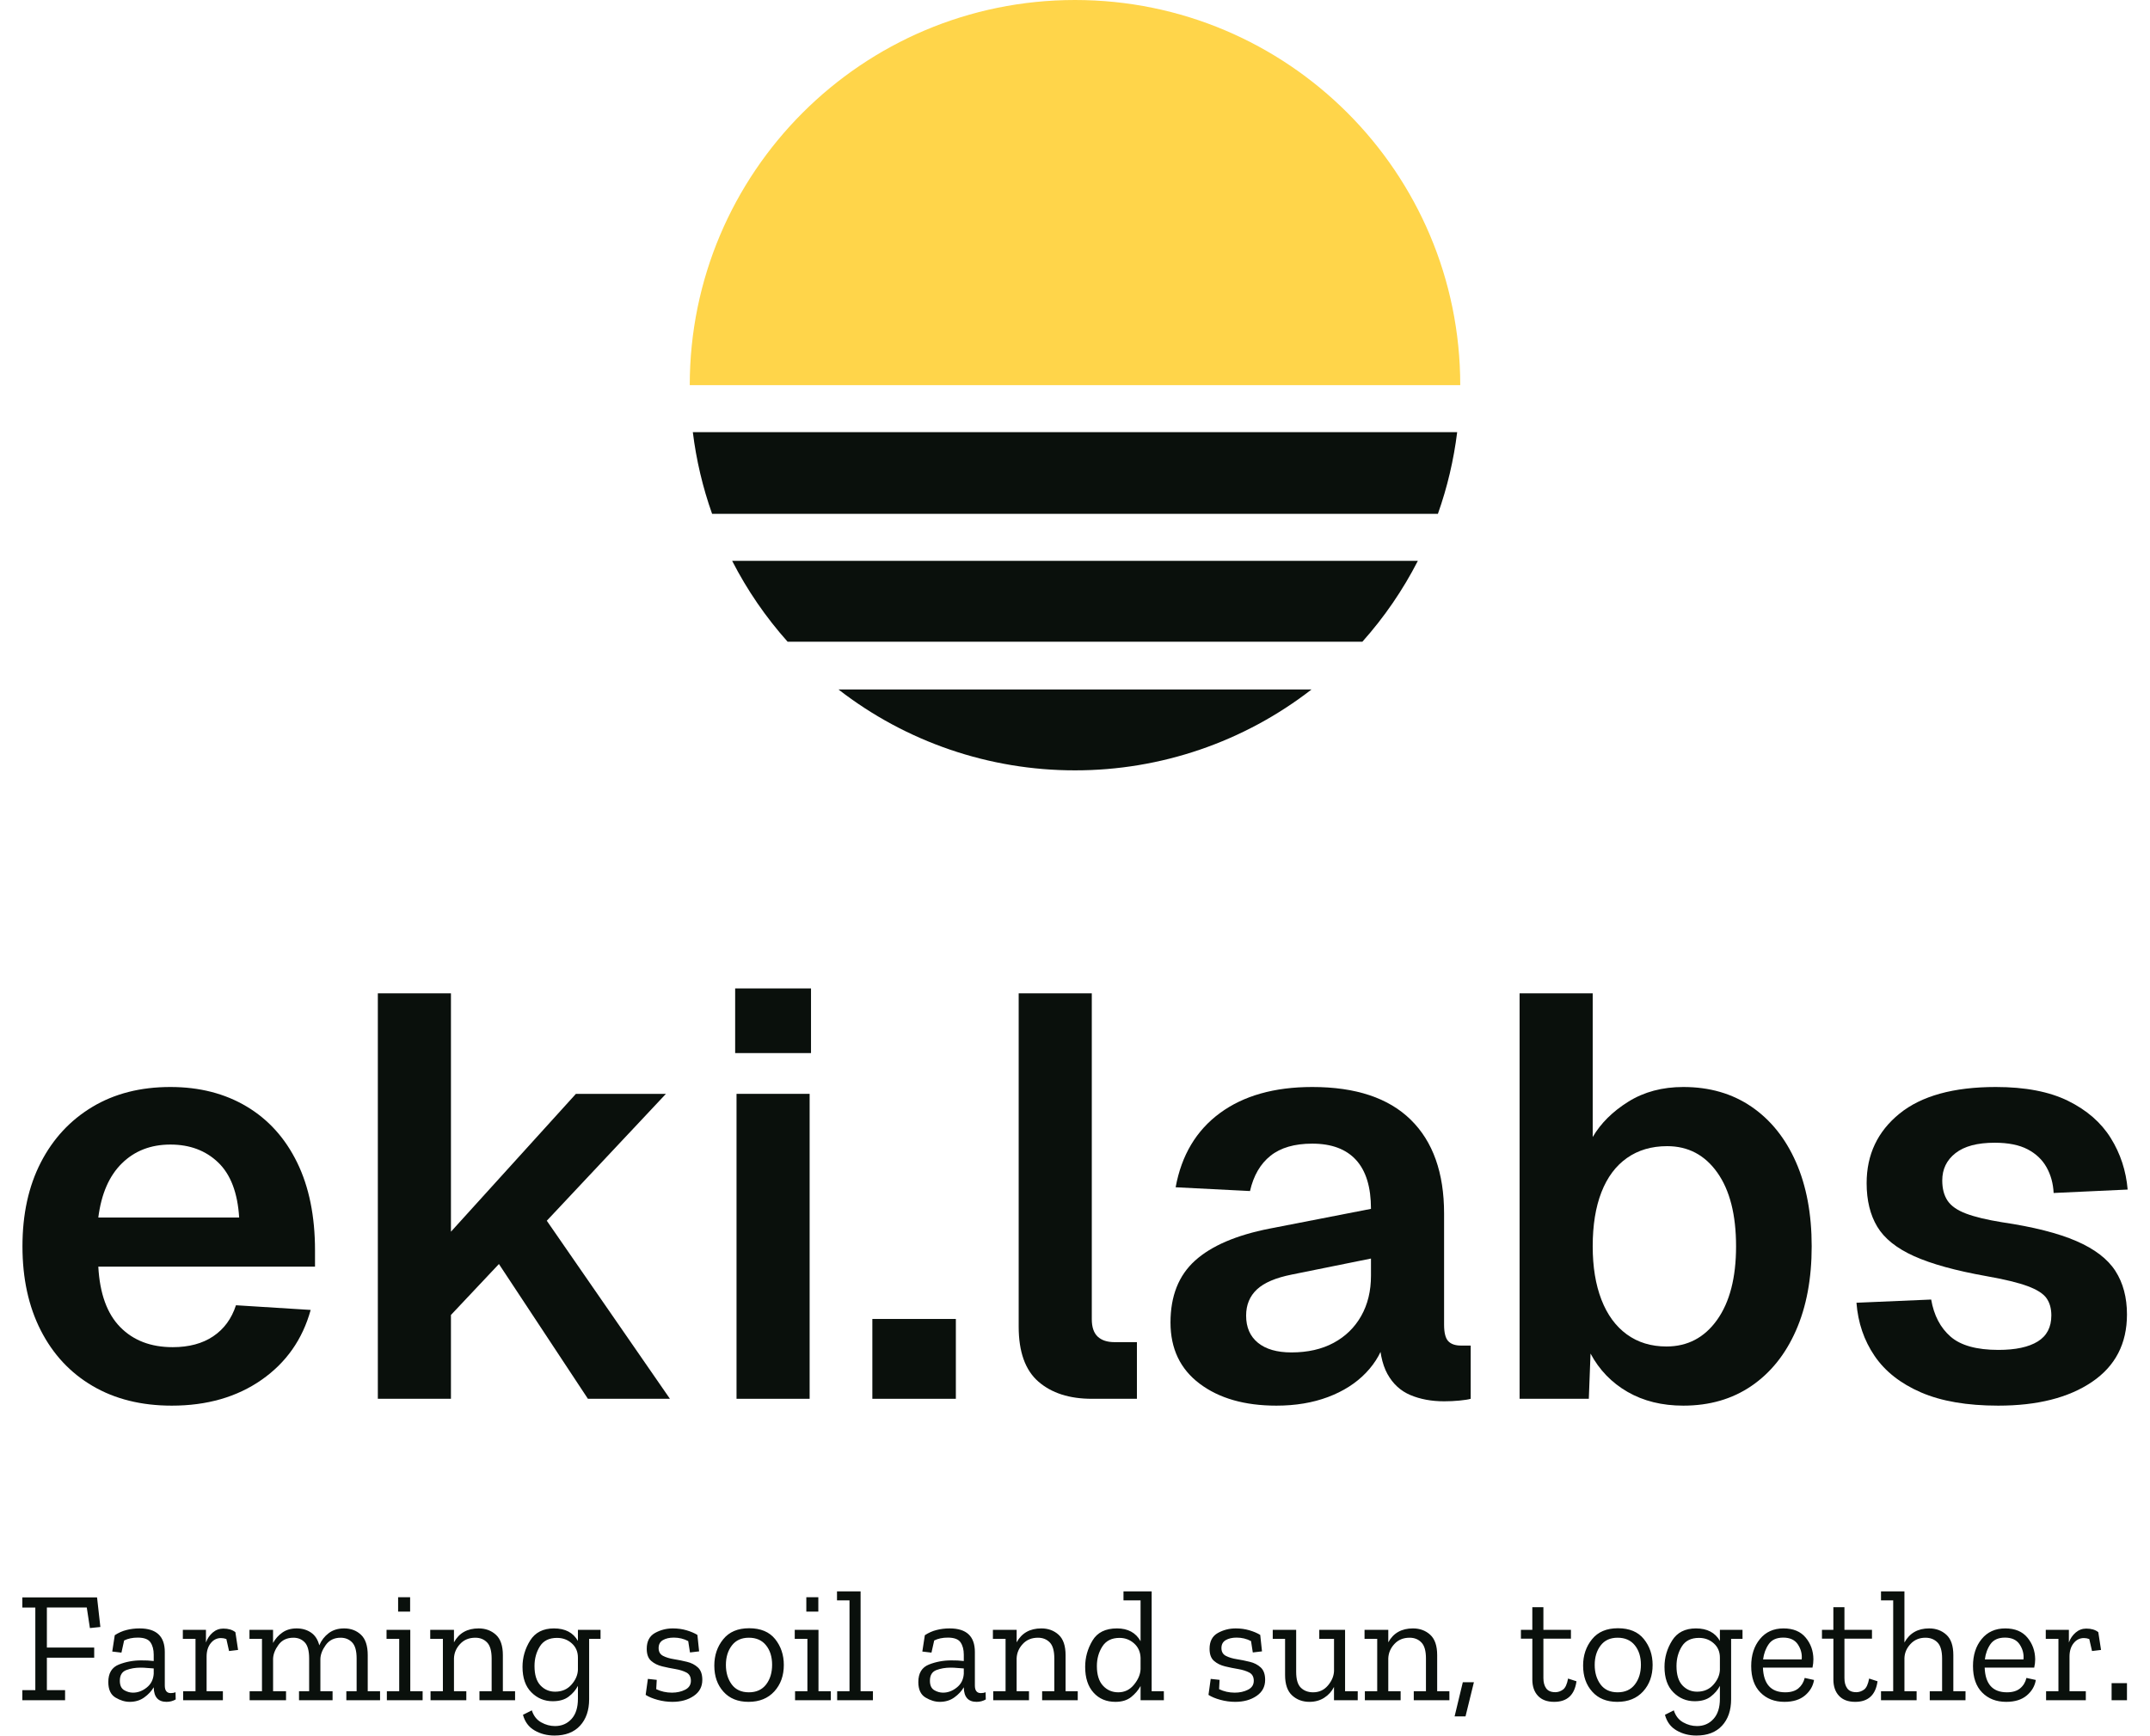
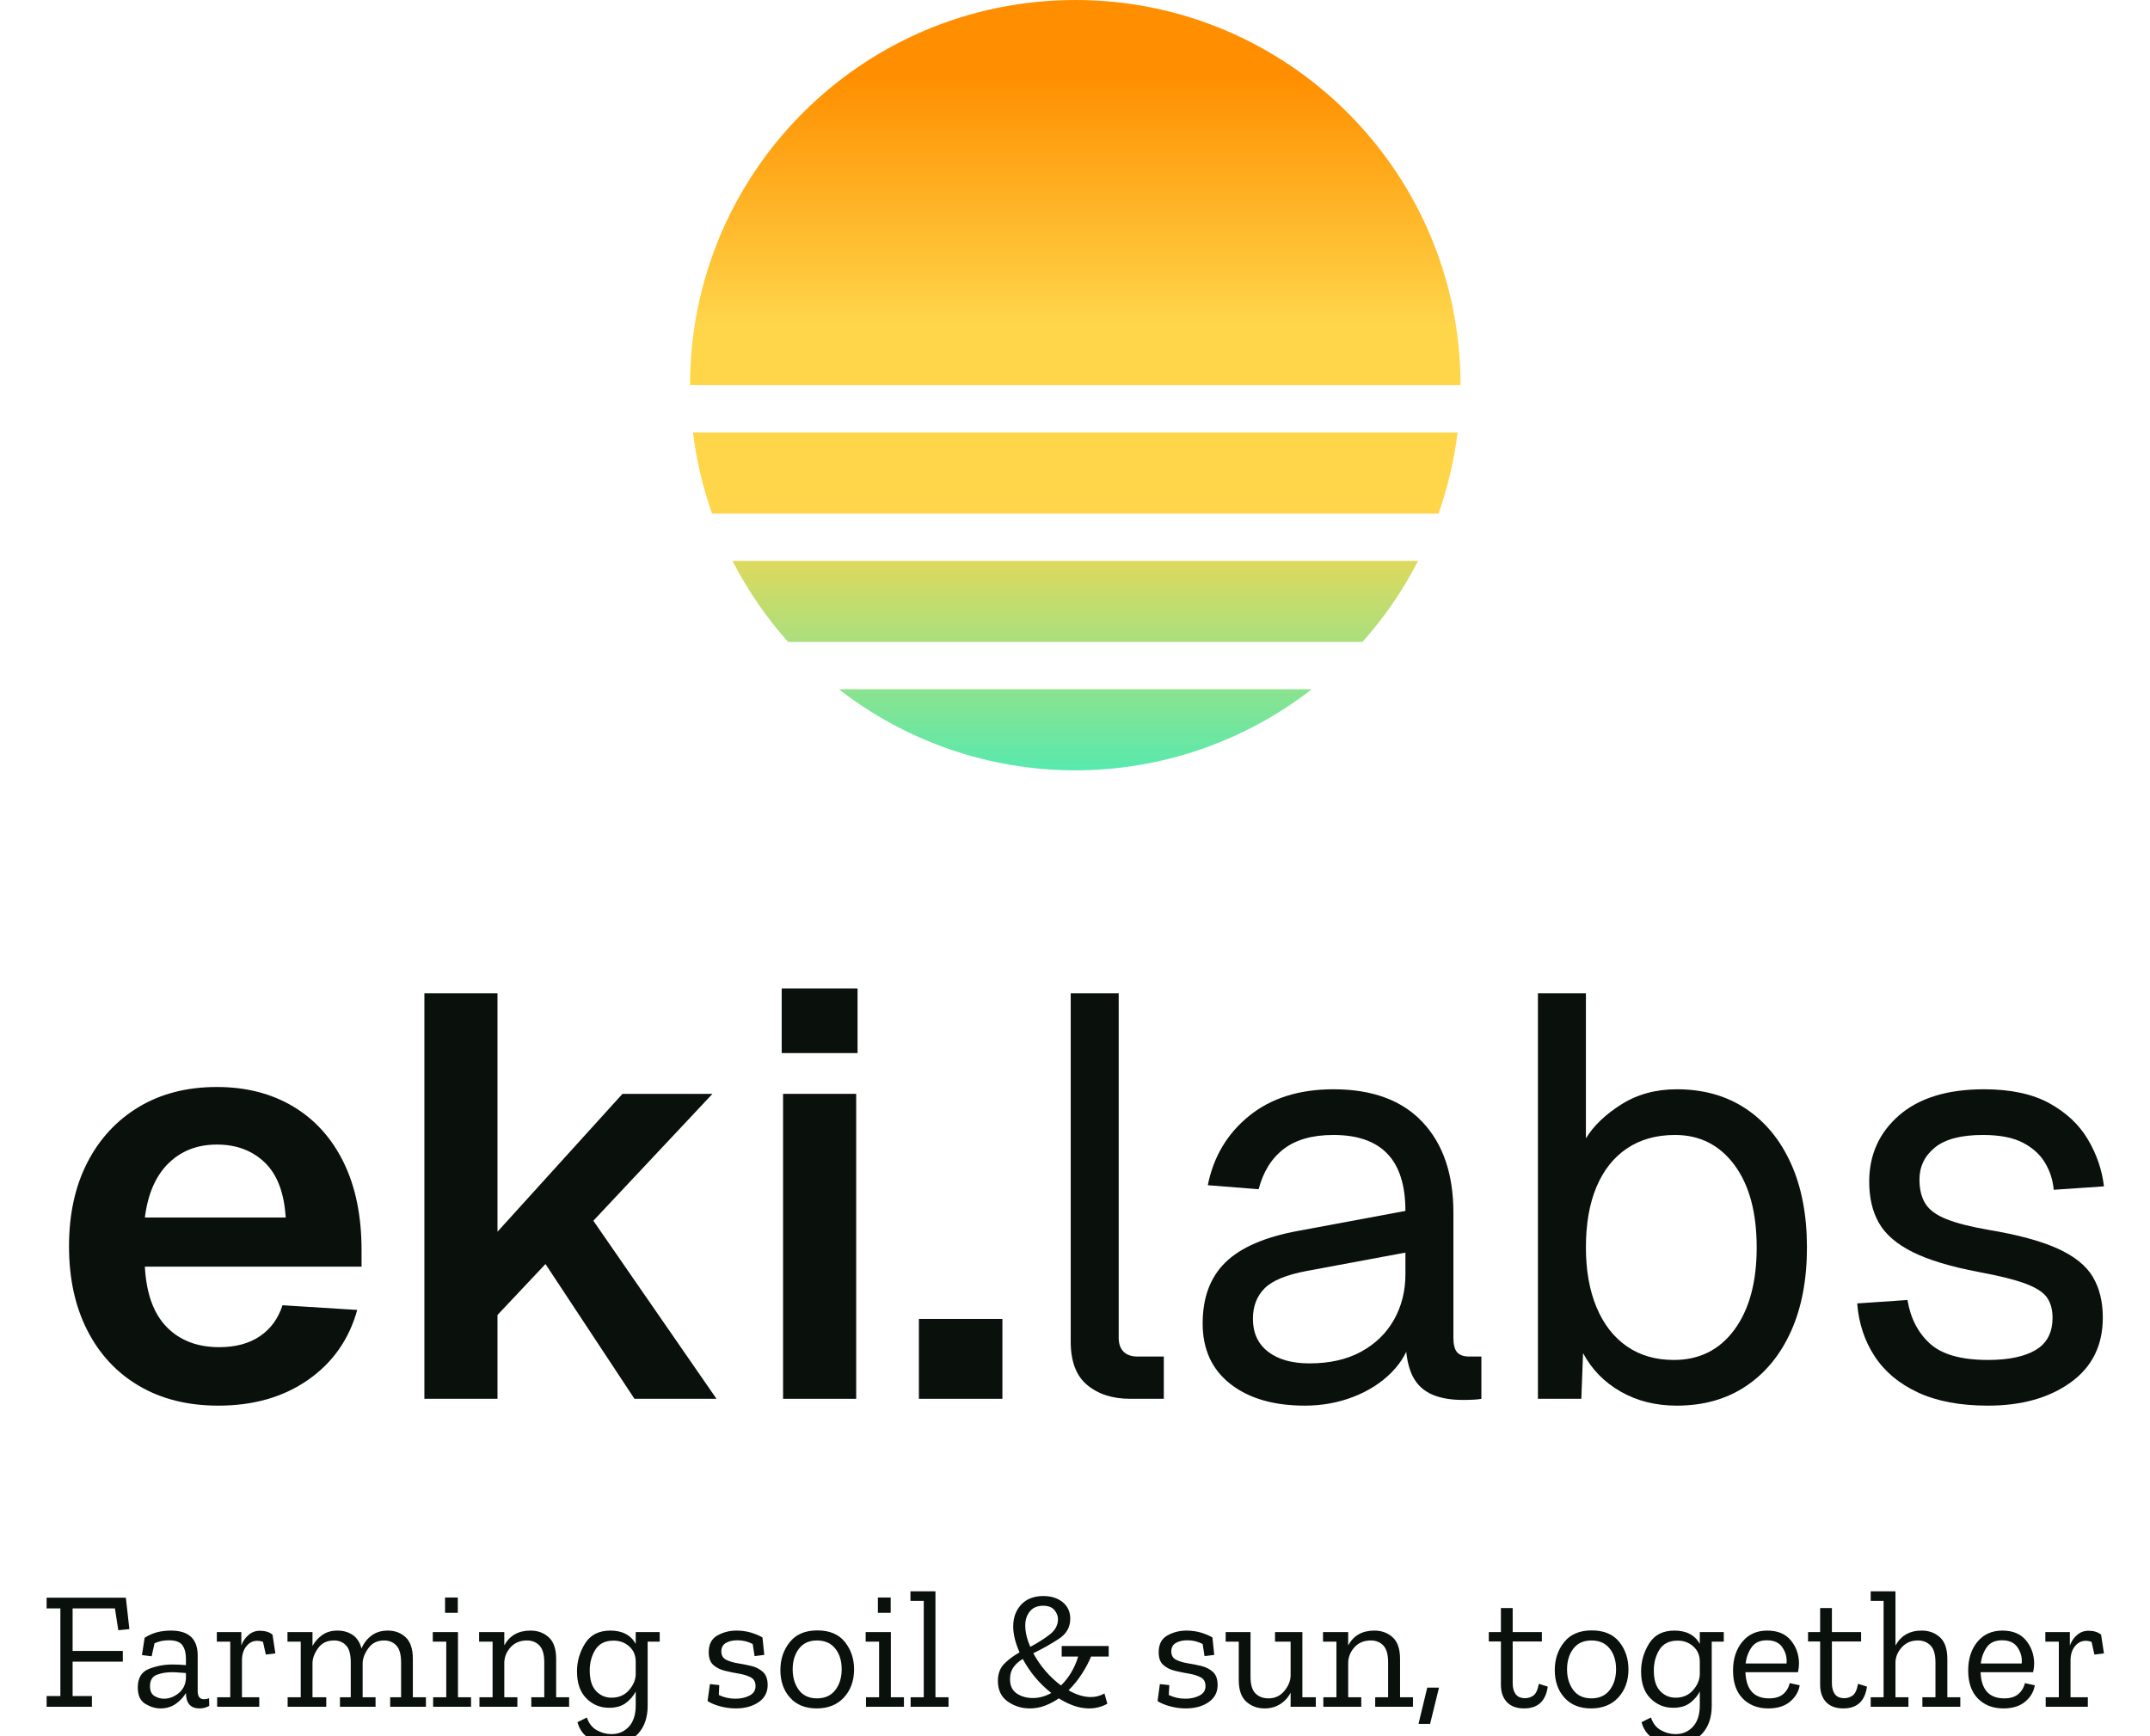
- <svg xmlns="http://www.w3.org/2000/svg" viewBox="0.0 0.0 3764.0 3039.2" width="376.4" height="303.9">
-   <g transform="translate(1207.50 0) scale(13.49)">
-     <path d="M0 50A50 50 0 0 1 100 50Z" fill="#ffd54a" />
-     <path d="M0.4 56.1L99.6 56.1A50 50 0 0 1 97.1 66.7L2.9 66.7A50 50 0 0 1 0.4 56.1Z" fill="#0a100c" />
-     <path d="M5.5 72.8L94.5 72.8A50 50 0 0 1 87.3 83.3L12.7 83.3A50 50 0 0 1 5.5 72.8Z" fill="#0a100c" />
-     <path d="M19.3 89.5L80.7 89.5A50 50 0 0 1 50 100L50 100A50 50 0 0 1 19.3 89.5Z" fill="#0a100c" />
+ <svg xmlns="http://www.w3.org/2000/svg" viewBox="0 0 3764 3039.2" width="376.4" height="303.9">
+   <g transform="translate(81.50 0)">
+     <defs>
+       <linearGradient id="eki-sun" gradientUnits="userSpaceOnUse" x1="0" y1="0" x2="0" y2="100">
+         <stop offset="0" stop-color="#FF8F00" />
+         <stop offset="0.1" stop-color="#FF8F00" />
+         <stop offset="0.42" stop-color="#FFD54A" />
+         <stop offset="0.66" stop-color="#FFD54A" />
+         <stop offset="1" stop-color="#58E9AE" />
+       </linearGradient>
+     </defs>
+     <g transform="translate(1126.50 0) scale(13.49)">
+       <path d="M0 50A50 50 0 0 1 100 50Z" fill="url(#eki-sun)" />
+       <path d="M0.38 56.14L99.62 56.14A50 50 0 0 1 97.14 66.67L2.86 66.67A50 50 0 0 1 0.38 56.14Z" fill="url(#eki-sun)" />
+       <path d="M5.51 72.81L94.49 72.81A50 50 0 0 1 87.27 83.33L12.73 83.33A50 50 0 0 1 5.51 72.81Z" fill="url(#eki-sun)" />
+       <path d="M19.31 89.47L80.69 89.47A50 50 0 0 1 50.00 100.00L50.00 100.00A50 50 0 0 1 19.31 89.47Z" fill="url(#eki-sun)" />
+     </g>
+     <g transform="translate(0.00 2449.5)">
+       <path d="M300.6 12Q220.8 12 162.1 -22.4Q103.4 -56.8 71.3 -119.7Q39.2 -182.6 39.2 -267Q39.2 -351.4 71.3 -413.8Q103.4 -476.2 161.5 -511.1Q219.6 -546 298.2 -546Q374.4 -546 431.6 -511.9Q488.8 -477.8 520.1 -413.8Q551.4 -349.8 551.4 -260V-231.4H172Q175.8 -160.8 210.3 -125.6Q244.8 -90.4 302.2 -90.4Q345 -90.4 373.3 -109.5Q401.6 -128.6 413 -163.8L543.8 -155.6Q522.4 -78.2 457.7 -33.1Q393 12 300.6 12ZM172 -317.4H418.6Q414.6 -382.4 381.9 -413.8Q349.2 -445.2 298.2 -445.2Q246.8 -445.2 213.3 -412.3Q179.8 -379.4 172 -317.4Z" fill="#0A100C" />
+       <path d="M661.4 0V-710H789.4V-292.6L1008.2 -534H1165.8L957.2 -311.8L1172.8 0H1029.2L873.4 -236L789.4 -146.8V0Z" fill="#0A100C" />
+       <path d="M1289.4 0V-534H1417.4V0ZM1287 -605.4V-718.6H1419.8V-605.4Z" fill="#0A100C" />
+       <path d="M1527.2 0V-139.8H1673.4V0Z" fill="#0A100C" />
+       <path d="M1897 0Q1851 0 1822 -24Q1793 -48 1793 -100V-710H1877V-107Q1877 -91 1885.5 -82.5Q1894 -74 1910 -74H1956V0Z" fill="#0A100C" />
+       <path d="M2203 12Q2121 12 2072.5 -26Q2024 -64 2024 -132Q2024 -200 2064 -239Q2104 -278 2191 -294L2379 -329Q2379 -396 2347.5 -429Q2316 -462 2253 -462Q2198 -462 2166 -437.5Q2134 -413 2122 -367L2033 -374Q2048 -449 2105.5 -495.5Q2163 -542 2253 -542Q2355 -542 2409 -484.5Q2463 -427 2463 -326V-107Q2463 -89 2469.5 -81.5Q2476 -74 2491 -74H2512V0Q2508 1 2499 1.5Q2490 2 2480 2Q2444 2 2421.5 -9.5Q2399 -21 2389 -45.5Q2379 -70 2379 -110L2389 -108Q2382 -74 2355 -46.5Q2328 -19 2288 -3.5Q2248 12 2203 12ZM2211 -62Q2264 -62 2301.5 -82.5Q2339 -103 2359 -138.5Q2379 -174 2379 -218V-256L2207 -224Q2153 -214 2132.5 -193.5Q2112 -173 2112 -140Q2112 -103 2138.5 -82.5Q2165 -62 2211 -62Z" fill="#0A100C" />
+       <path d="M2854 12Q2799 12 2756 -12.5Q2713 -37 2690 -80L2687 0H2611V-710H2695V-456Q2715 -489 2757 -515.5Q2799 -542 2854 -542Q2924 -542 2975 -508Q3026 -474 3054 -412Q3082 -350 3082 -265Q3082 -180 3054 -118Q3026 -56 2975 -22Q2924 12 2854 12ZM2849 -68Q2916 -68 2955 -121Q2994 -174 2994 -265Q2994 -357 2955 -409.5Q2916 -462 2851 -462Q2802 -462 2767 -438.5Q2732 -415 2713.5 -371Q2695 -327 2695 -265Q2695 -205 2713.5 -160.5Q2732 -116 2766.5 -92Q2801 -68 2849 -68Z" fill="#0A100C" />
+       <path d="M3399 12Q3326 12 3276.5 -11Q3227 -34 3200.5 -74.5Q3174 -115 3170 -167L3258 -173Q3266 -125 3297.5 -96.5Q3329 -68 3399 -68Q3453 -68 3482.5 -85.5Q3512 -103 3512 -142Q3512 -163 3502.5 -177Q3493 -191 3465 -201.5Q3437 -212 3383 -222Q3309 -236 3267 -257Q3225 -278 3208 -308Q3191 -338 3191 -380Q3191 -451 3243.5 -496.5Q3296 -542 3392 -542Q3462 -542 3506.5 -517.5Q3551 -493 3574 -454Q3597 -415 3602 -372L3514 -366Q3512 -391 3499 -413Q3486 -435 3460 -448.5Q3434 -462 3390 -462Q3333 -462 3306 -440Q3279 -418 3279 -384Q3279 -358 3289.5 -341.5Q3300 -325 3326.5 -314.5Q3353 -304 3399 -296Q3477 -283 3521 -263Q3565 -243 3582.5 -213.5Q3600 -184 3600 -142Q3600 -69 3543.5 -28.5Q3487 12 3399 12Z" fill="#0A100C" />
+     </g>
+     <g transform="translate(0.00 2786.64) scale(1) translate(-0.00 -2786.64)">
+       <path d="M144.9 2852.8 125.5 2854.8 119.6 2816.6H45.5V2891H133.4V2909.8H45.5V2970H79.3V2988.8H0V2970H24.1V2816.6H0V2797.8H138.7ZM171.6 2868Q181.9 2861.3 193.4 2858.3Q204.8 2855.4 217.7 2855.4Q264.5 2855.4 264.5 2899.2V2961.5Q264.5 2975.6 275.6 2975.6Q280.6 2975.6 284.4 2973.8L284.7 2987.3Q276.8 2991.7 267.7 2991.7Q244.5 2991.7 243.9 2965.3V2964.7Q237.7 2975.3 226.4 2983.5Q215.1 2991.7 199.2 2991.7Q186.3 2991.7 172.9 2983.8Q159.6 2975.9 159.6 2955Q159.6 2930.3 179.1 2922.5Q198.6 2914.8 220.7 2914.8Q226.6 2914.8 232.6 2915.1Q238.6 2915.3 243.9 2915.9V2904.2Q243.9 2890.1 237.9 2881.3Q231.8 2872.4 214.2 2872.4Q199.8 2872.4 188.9 2877.7L183.9 2900.4L166.9 2898.3ZM243.9 2939.7V2929.7Q238.3 2929.5 232.1 2928.9Q226 2928.3 219.5 2928.3Q204.8 2928.3 192.9 2932.8Q181 2937.4 181 2952.7Q181 2965.3 188.9 2970Q196.9 2974.7 205.4 2974.7Q218.9 2974.7 230.8 2965.3Q242.7 2955.9 243.9 2939.7ZM373.2 2855.7Q387.3 2855.7 395.5 2862.5L400.5 2895.4L383.8 2897.4L378.8 2875.1Q373.8 2873.3 368.8 2873.3Q357.3 2873.3 349.7 2882.9Q342 2892.4 342 2907.7V2972.1H372.3V2988.8H298.6V2972.1H321.5V2874.8H298V2858H340.9V2881.6Q344.7 2870.7 353.4 2863.2Q362 2855.7 373.2 2855.7ZM664.1 2988.8H601.5V2972.1H620.6V2911.2Q620.6 2890.1 612.2 2881.4Q603.9 2872.7 590.9 2872.7Q573 2872.7 563.3 2886.3Q553.6 2899.8 553.3 2912.1V2972.1H575.9V2988.8H513.6V2972.1H532.5V2911.2Q532.5 2889.8 524.2 2881.3Q516 2872.7 503.4 2872.7Q485.1 2872.7 475.6 2885.8Q466 2898.9 465.5 2911.5V2972.1H489.6V2988.8H422V2972.1H444.9V2874.8H421.7V2858H465.5V2882.4Q471.9 2870.7 482.8 2863Q493.7 2855.4 509.2 2855.4Q524.5 2855.4 535.8 2863Q547.1 2870.7 551.3 2886.8Q557.1 2873 568.7 2864.2Q580.4 2855.4 597.4 2855.4Q616.2 2855.4 628.7 2867.2Q641.2 2878.9 641.2 2905.1V2972.1H664.1ZM697.6 2824.3V2797.5H719.9V2824.3ZM743.1 2988.8H676.7V2972.1H699.7V2874.8H676.1V2858H720.2V2972.1H743.1ZM914.8 2988.8H848.6V2972.1H871.3V2911.2Q871.3 2890.1 862.7 2881.4Q854.2 2872.7 841 2872.7Q823.4 2872.7 812.6 2884.3Q801.9 2896 801.3 2910.9V2972.1H824.2V2988.8H757.8V2972.1H780.8V2874.8H757.2V2858H801.3V2881.3Q815.4 2855.4 847.2 2855.4Q866.3 2855.4 879.2 2867.2Q892.1 2878.9 892.1 2905.1V2972.1H914.8ZM1073.4 2874.8H1052.3V2987Q1052.3 3017.9 1035.4 3036.1Q1018.5 3054.3 987.9 3054.3Q967.4 3054.3 951 3044.9Q934.7 3035.5 929.4 3015.8L945.9 3007.6Q950.9 3022.9 963.2 3029.8Q975.6 3036.7 988.8 3036.7Q1007.6 3036.7 1019.5 3023.6Q1031.4 3010.6 1031.4 2986.2V2962.1Q1025.5 2973.5 1014.4 2982Q1003.2 2990.6 984.7 2990.6Q961.5 2990.6 945 2974.1Q928.6 2957.7 928.6 2926.8Q928.6 2900.7 942.7 2878Q956.8 2855.4 987 2855.4Q1018.2 2855.4 1031.4 2878.6V2858H1073.4ZM1031.4 2932.4V2909.8Q1031.4 2893.3 1020.1 2883.2Q1008.8 2873 992.6 2873Q970.6 2873 960.7 2888.9Q950.9 2904.8 950.9 2925.3Q950.9 2949.4 961.9 2961.2Q972.9 2972.9 989.1 2972.9Q1007.9 2972.9 1019.4 2960Q1030.8 2947.1 1031.4 2932.4ZM1262.4 2950.9Q1262.4 2970 1246.4 2980.9Q1230.3 2991.7 1206.8 2991.7Q1193 2991.7 1179.4 2988.1Q1165.7 2984.4 1157.2 2978.8L1161.3 2949.1L1177.7 2950.9L1176.9 2968.2Q1190.4 2974.7 1206 2974.7Q1219.8 2974.7 1230.5 2969.3Q1241.2 2963.8 1241.2 2952.7Q1241.2 2941.8 1233 2937.4Q1224.8 2933 1212.6 2930.9Q1200.4 2928.9 1188 2925.9Q1175.7 2923 1167.5 2915.8Q1159.2 2908.6 1159.2 2893.3Q1159.2 2872.4 1174.5 2863.9Q1189.8 2855.4 1207.7 2855.4Q1221.2 2855.4 1233.1 2858.9Q1245 2862.5 1253.3 2867.4L1256.5 2898L1239.5 2900.1L1236.2 2878.9Q1223.9 2872.4 1209.5 2872.4Q1197.1 2872.4 1189.2 2877.1Q1181.3 2881.8 1181.3 2891.8Q1181.3 2902.1 1189.5 2906.4Q1197.7 2910.6 1209.8 2912.6Q1221.8 2914.5 1233.9 2917.4Q1245.9 2920.3 1254.1 2927.8Q1262.4 2935.3 1262.4 2950.9ZM1413.7 2923.3Q1413.7 2953 1396.1 2972.4Q1378.4 2991.7 1348.2 2991.7Q1318.5 2991.7 1301.6 2972.9Q1284.7 2954.1 1284.7 2924.5Q1284.7 2896 1301.2 2875.5Q1317.6 2855.1 1349.4 2855.1Q1381.4 2855.1 1397.5 2875.2Q1413.7 2895.4 1413.7 2923.3ZM1392 2923Q1392 2900.7 1380.6 2886.7Q1369.3 2872.7 1348.8 2872.7Q1328.2 2872.7 1317.2 2887.1Q1306.2 2901.5 1306.2 2923.3Q1306.2 2944.7 1317 2959.4Q1327.9 2974.1 1348.8 2974.1Q1369.6 2974.1 1380.8 2959.6Q1392 2945 1392 2923ZM1455.4 2824.3V2797.5H1477.8V2824.3ZM1501 2988.8H1434.6V2972.1H1457.5V2874.8H1434V2858H1478.1V2972.1H1501ZM1579.1 2988.8H1512.7V2972.1H1535.7V2803.4H1512.4V2786.6H1556.2V2972.1H1579.1ZM1777.2 2882.4H1859.5V2900.9H1828.6Q1823 2914.8 1812.9 2930.6Q1802.8 2946.5 1789.2 2960Q1809.8 2971.8 1828.3 2971.8Q1840.7 2971.8 1852.1 2965.6L1857.1 2983.5Q1842.4 2991.7 1825.4 2991.7Q1811.9 2991.7 1798.5 2987Q1785.1 2982.3 1772.2 2974.1Q1760.7 2982 1748 2986.9Q1735.2 2991.7 1721.4 2991.7Q1699.9 2991.7 1682.7 2979.6Q1665.5 2967.4 1665.5 2943.6Q1665.5 2924.5 1677 2913.1Q1688.5 2901.8 1703.4 2893.6Q1692.3 2868.3 1692.3 2848.1Q1692.3 2825.1 1706.2 2810Q1720.2 2794.9 1745.2 2794.9Q1765.7 2794.9 1779 2805.7Q1792.2 2816.6 1792.2 2834.5Q1792.2 2856.9 1772.2 2869.9Q1752.2 2883 1727.5 2895.1Q1745.8 2928.9 1776 2951.5Q1786.6 2941.2 1794.2 2928.1Q1801.9 2915.1 1806 2900.9H1777.2ZM1770.7 2835.4Q1770.7 2826.9 1764.4 2819.4Q1758.1 2811.9 1744.6 2811.9Q1729.6 2811.9 1721.5 2821.8Q1713.4 2831.6 1713.4 2846.3Q1713.4 2863.6 1722.2 2883.9Q1741.1 2873.9 1755.9 2862.6Q1770.7 2851.3 1770.7 2835.4ZM1709 2905.1Q1698.7 2911.2 1692.7 2919.8Q1686.7 2928.3 1686.7 2940.3Q1686.7 2957.7 1698.6 2965.6Q1710.5 2973.5 1726.7 2973.5Q1743.1 2973.5 1759 2964.7Q1728.1 2940.3 1709 2905.1ZM2050.2 2950.9Q2050.2 2970 2034.2 2980.9Q2018.2 2991.7 1994.6 2991.7Q1980.8 2991.7 1967.2 2988.1Q1953.5 2984.4 1945 2978.8L1949.1 2949.1L1965.6 2950.9L1964.7 2968.2Q1978.2 2974.7 1993.8 2974.7Q2007.6 2974.7 2018.3 2969.3Q2029 2963.8 2029 2952.7Q2029 2941.8 2020.8 2937.4Q2012.6 2933 2000.4 2930.9Q1988.2 2928.9 1975.8 2925.9Q1963.5 2923 1955.3 2915.8Q1947 2908.6 1947 2893.3Q1947 2872.4 1962.3 2863.9Q1977.6 2855.4 1995.5 2855.4Q2009 2855.4 2020.9 2858.9Q2032.8 2862.5 2041.1 2867.4L2044.3 2898L2027.3 2900.1L2024 2878.9Q2011.7 2872.4 1997.3 2872.4Q1984.9 2872.4 1977 2877.1Q1969.1 2881.8 1969.1 2891.8Q1969.1 2902.1 1977.3 2906.4Q1985.5 2910.6 1997.6 2912.6Q2009.6 2914.5 2021.7 2917.4Q2033.7 2920.3 2042 2927.8Q2050.2 2935.3 2050.2 2950.9ZM2222.1 2988.8H2178V2964.1Q2171.8 2976.5 2159.9 2984.1Q2148 2991.7 2132.5 2991.7Q2113.4 2991.7 2100.3 2979.8Q2087.2 2967.9 2087.2 2941.8V2874.8H2064.3V2858H2107.8V2935.9Q2107.8 2957.1 2116.6 2965.6Q2125.4 2974.1 2139.2 2974.1Q2156 2974.1 2166.7 2961.5Q2177.4 2948.8 2178 2934.7V2874.8H2150.7V2858H2198.6V2972.1H2222.1ZM2392.2 2988.8H2326.1V2972.1H2348.7V2911.2Q2348.7 2890.1 2340.2 2881.4Q2331.7 2872.7 2318.5 2872.7Q2300.8 2872.7 2290.1 2884.3Q2279.4 2896 2278.8 2910.9V2972.1H2301.7V2988.8H2235.3V2972.1H2258.2V2874.8H2234.7V2858H2278.8V2881.3Q2292.9 2855.4 2324.6 2855.4Q2343.7 2855.4 2356.7 2867.2Q2369.6 2878.9 2369.6 2905.1V2972.1H2392.2ZM2401.9 3018.8 2417.2 2955.3H2437.8L2422.2 3018.8ZM2628.2 2953.5Q2622.9 2991.7 2586.8 2991.7Q2567.1 2991.7 2556.6 2980.6Q2546.2 2969.4 2546.2 2950.3V2874.5H2525V2858H2546.2V2816H2566.8V2858H2617.9V2874.5H2566.8V2947.7Q2566.8 2959.4 2571.9 2966.6Q2577.1 2973.8 2588.8 2973.8Q2596.4 2973.8 2603.1 2969.1Q2609.7 2964.4 2612.6 2948.6ZM2769.5 2923.3Q2769.5 2953 2751.9 2972.4Q2734.3 2991.7 2704 2991.7Q2674.3 2991.7 2657.4 2972.9Q2640.5 2954.1 2640.5 2924.5Q2640.5 2896 2657 2875.5Q2673.4 2855.1 2705.2 2855.1Q2737.2 2855.1 2753.4 2875.2Q2769.5 2895.4 2769.5 2923.3ZM2747.8 2923Q2747.8 2900.7 2736.5 2886.7Q2725.2 2872.7 2704.6 2872.7Q2684 2872.7 2673 2887.1Q2662 2901.5 2662 2923.3Q2662 2944.7 2672.8 2959.4Q2683.7 2974.1 2704.6 2974.1Q2725.4 2974.1 2736.6 2959.6Q2747.8 2945 2747.8 2923ZM2936.4 2874.8H2915.3V2987Q2915.3 3017.9 2898.4 3036.1Q2881.5 3054.3 2850.9 3054.3Q2830.4 3054.3 2814 3044.9Q2797.7 3035.5 2792.4 3015.8L2808.9 3007.6Q2813.9 3022.9 2826.2 3029.8Q2838.6 3036.7 2851.8 3036.7Q2870.6 3036.7 2882.5 3023.6Q2894.4 3010.6 2894.4 2986.2V2962.1Q2888.5 2973.5 2877.4 2982Q2866.2 2990.6 2847.7 2990.6Q2824.5 2990.6 2808 2974.1Q2791.6 2957.7 2791.6 2926.8Q2791.6 2900.7 2805.7 2878Q2819.8 2855.4 2850 2855.4Q2881.2 2855.4 2894.4 2878.6V2858H2936.4ZM2894.4 2932.4V2909.8Q2894.4 2893.3 2883.1 2883.2Q2871.8 2873 2855.6 2873Q2833.6 2873 2823.7 2888.9Q2813.9 2904.8 2813.9 2925.3Q2813.9 2949.4 2824.9 2961.2Q2835.9 2972.9 2852.1 2972.9Q2870.9 2972.9 2882.4 2960Q2893.8 2947.1 2894.4 2932.4ZM3069.3 2951.2Q3066.6 2967.9 3052.5 2979.8Q3038.4 2991.7 3014.3 2991.7Q2986.7 2991.7 2969.6 2974.4Q2952.6 2957.1 2952.6 2925.3Q2952.6 2894.8 2968.8 2875.1Q2984.9 2855.4 3012.5 2855.4Q3039.6 2855.4 3053.7 2872.4Q3067.8 2889.5 3068.1 2912.7Q3068.1 2920.3 3066.3 2928.3H2974.3Q2976.1 2974.1 3015.8 2974.1Q3031.3 2974.1 3040.2 2966.8Q3049 2959.4 3051.9 2947.4ZM3046.3 2913Q3047.8 2898.3 3039.4 2885.4Q3031.1 2872.4 3012 2872.4Q2993.7 2872.4 2985.2 2884.5Q2976.7 2896.5 2974.6 2913ZM3187.1 2953.5Q3181.8 2991.7 3145.7 2991.7Q3126 2991.7 3115.5 2980.6Q3105.1 2969.4 3105.1 2950.3V2874.5H3083.9V2858H3105.1V2816H3125.7V2858H3176.8V2874.5H3125.7V2947.7Q3125.7 2959.4 3130.8 2966.6Q3136 2973.8 3147.7 2973.8Q3155.3 2973.8 3162 2969.1Q3168.6 2964.4 3171.5 2948.6ZM3350.5 2988.8H3284.1V2972.1H3307V2911.2Q3307 2890.1 3298.3 2881.4Q3289.6 2872.7 3276.1 2872.7Q3259.1 2872.7 3248.4 2884.3Q3237.6 2896 3237 2910.4V2972.1H3259.7V2988.8H3193.6V2972.1H3216.2V2803.4H3193.6V2786.6H3237V2881.6Q3251.4 2855.4 3282.9 2855.4Q3302 2855.4 3314.9 2867.2Q3327.8 2878.9 3327.8 2905.1V2972.1H3350.5ZM3480.9 2951.2Q3478.3 2967.9 3464.2 2979.8Q3450.1 2991.7 3426 2991.7Q3398.4 2991.7 3381.3 2974.4Q3364.3 2957.1 3364.3 2925.3Q3364.3 2894.8 3380.4 2875.1Q3396.6 2855.4 3424.2 2855.4Q3451.3 2855.4 3465.4 2872.4Q3479.5 2889.5 3479.8 2912.7Q3479.8 2920.3 3478 2928.3H3386Q3387.8 2974.1 3427.5 2974.1Q3443 2974.1 3451.8 2966.8Q3460.7 2959.4 3463.6 2947.4ZM3458 2913Q3459.5 2898.3 3451.1 2885.4Q3442.7 2872.4 3423.6 2872.4Q3405.4 2872.4 3396.9 2884.5Q3388.4 2896.5 3386.3 2913ZM3574.7 2855.7Q3588.8 2855.7 3597 2862.5L3602 2895.4L3585.3 2897.4L3580.3 2875.1Q3575.3 2873.3 3570.3 2873.3Q3558.8 2873.3 3551.2 2882.9Q3543.5 2892.4 3543.5 2907.7V2972.1H3573.8V2988.8H3500V2972.1H3523V2874.8H3499.4V2858H3542.3V2881.6Q3546.2 2870.7 3554.8 2863.2Q3563.5 2855.7 3574.7 2855.7Z" fill="#0A100C" />
+     </g>
  </g>
-   <g transform="translate(0.00 2449.5) scale(1)">
-     <path d="M300.6 12Q220.8 12 162.1 -22.4Q103.4 -56.8 71.3 -119.7Q39.2 -182.6 39.2 -267Q39.2 -351.4 71.3 -413.8Q103.4 -476.2 161.5 -511.1Q219.6 -546 298.2 -546Q374.4 -546 431.6 -511.9Q488.8 -477.8 520.1 -413.8Q551.4 -349.8 551.4 -260V-231.4H172Q175.8 -160.8 210.3 -125.6Q244.8 -90.4 302.2 -90.4Q345 -90.4 373.3 -109.5Q401.6 -128.6 413 -163.8L543.8 -155.6Q522.4 -78.2 457.7 -33.1Q393 12 300.6 12ZM172 -317.4H418.6Q414.6 -382.4 381.9 -413.8Q349.2 -445.2 298.2 -445.2Q246.8 -445.2 213.3 -412.3Q179.8 -379.4 172 -317.4Z" fill="#0a100c" />
-     <path d="M661.4 0V-710H789.4V-292.6L1008.2 -534H1165.8L957.2 -311.8L1172.8 0H1029.2L873.4 -236L789.4 -146.8V0Z" fill="#0a100c" />
-     <path d="M1289.4 0V-534H1417.4V0ZM1287 -605.4V-718.6H1419.8V-605.4Z" fill="#0a100c" />
-     <path d="M1527.2 0V-139.8H1673.4V0Z" fill="#0a100c" />
-     <path d="M1911.4 0Q1852.6 0 1818 -30Q1783.4 -60 1783.4 -126.4V-710H1911.4V-139.4Q1911.4 -118.6 1921.7 -108.9Q1932 -99.2 1951.2 -99.2H1990.4V0Z" fill="#0a100c" />
-     <path d="M2234.6 12Q2151.4 12 2100.3 -26.4Q2049.2 -64.8 2049.2 -133.6Q2049.2 -203.2 2092.2 -242Q2135.2 -280.8 2222.6 -298L2400.2 -332.6Q2400.2 -389.6 2374.1 -418.2Q2348 -446.8 2297.4 -446.8Q2250.8 -446.8 2224.2 -425.5Q2197.6 -404.2 2188.4 -363.8L2058.2 -370.4Q2073.6 -454.6 2135.7 -500.3Q2197.8 -546 2297.4 -546Q2411.4 -546 2469.8 -488.7Q2528.2 -431.4 2528.2 -324.4V-129.8Q2528.2 -108.6 2535.5 -100.9Q2542.8 -93.2 2557.8 -93.2H2574.8V0Q2568.8 1.8 2555.4 3.1Q2542 4.4 2528.4 4.4Q2495.2 4.4 2469.3 -6.5Q2443.4 -17.4 2429 -43.5Q2414.6 -69.6 2414.6 -115.6L2426.2 -108Q2417.6 -72.8 2391.4 -45.5Q2365.2 -18.2 2325 -3.1Q2284.8 12 2234.6 12ZM2261 -81.2Q2303.6 -81.2 2334.7 -97.9Q2365.8 -114.6 2383 -144.9Q2400.2 -175.2 2400.2 -215.6V-245.6L2261.8 -217.6Q2219.4 -209.2 2200.5 -191.5Q2181.6 -173.8 2181.6 -145.6Q2181.6 -115 2202.3 -98.1Q2223 -81.2 2261 -81.2Z" fill="#0a100c" />
-     <path d="M2947 12Q2891.2 12 2849.4 -12.1Q2807.6 -36.2 2784.6 -79.2L2781.6 0H2660.4V-710H2788.4V-458.4Q2809.6 -494.6 2850.8 -520.3Q2892 -546 2947 -546Q3015.8 -546 3066.2 -511.6Q3116.6 -477.2 3144.2 -414.6Q3171.8 -352 3171.8 -267Q3171.8 -182 3144.2 -119.4Q3116.6 -56.8 3066.2 -22.4Q3015.8 12 2947 12ZM2917.6 -91.6Q2973 -91.6 3006.2 -138.2Q3039.4 -184.8 3039.4 -267Q3039.4 -349.8 3006.6 -396.1Q2973.8 -442.4 2918.8 -442.4Q2877.8 -442.4 2848.4 -421.7Q2819 -401 2803.7 -361.8Q2788.4 -322.6 2788.4 -267Q2788.4 -213 2803.7 -173.5Q2819 -134 2848.1 -112.8Q2877.2 -91.6 2917.6 -91.6Z" fill="#0a100c" />
-     <path d="M3498.4 12Q3416.6 12 3363.1 -11.2Q3309.6 -34.4 3281.9 -75.1Q3254.2 -115.8 3250.2 -168.2L3381 -173.8Q3388.2 -132.2 3414.9 -108.9Q3441.6 -85.6 3498.8 -85.6Q3543.6 -85.6 3567.5 -100.3Q3591.4 -115 3591.4 -146Q3591.4 -164.2 3582.9 -176.2Q3574.4 -188.2 3549.8 -197.3Q3525.2 -206.4 3477.6 -214.8Q3396.8 -229.2 3351 -249.8Q3305.2 -270.4 3286.6 -301.4Q3268 -332.4 3268 -377.6Q3268 -452.6 3325.5 -499.3Q3383 -546 3494.2 -546Q3571.4 -546 3620.7 -521.7Q3670 -497.4 3695.4 -456.6Q3720.8 -415.8 3725 -366.4L3595.4 -360.4Q3594.2 -385.4 3583 -405.4Q3571.8 -425.4 3549.8 -436.9Q3527.8 -448.4 3492.2 -448.4Q3446.8 -448.4 3423.6 -430.2Q3400.4 -412 3400.4 -382.4Q3400.4 -360.8 3409.7 -346.9Q3419 -333 3442.1 -324.3Q3465.2 -315.6 3504.8 -309.2Q3587.2 -297 3635.2 -276.2Q3683.2 -255.4 3703.5 -223.9Q3723.8 -192.4 3723.8 -147.6Q3723.8 -71 3662.5 -29.5Q3601.2 12 3498.4 12Z" fill="#0a100c" />
-   </g>
-   <path d="M175.6 2849.1 157.3 2851 151.8 2815H81.953V2885.126H164.81V2902.861H81.953V2959.67H113.821V2977.405H39.0V2959.67H61.723V2815.016H39.0V2797.28H169.798ZM200.8 2863.5Q210.5 2857.1 221.3 2854.4Q232.1 2851.6 244.3 2851.6Q288.4 2851.6 288.4 2892.9V2951.634Q288.4 2964.9 298.9 2964.9Q303.6 2964.9 307.2 2963.3L307.5 2976Q300 2980.2 291.5 2980.2Q269.6 2980.2 269 2955.2V2954.682Q263.2 2964.7 252.5 2972.4Q241.8 2980.2 226.9 2980.2Q214.7 2980.2 202.1 2972.7Q189.5 2965.2 189.5 2945.5Q189.5 2922.3 207.9 2914.9Q226.3 2907.6 247.1 2907.6Q252.7 2907.6 258.3 2907.8Q264 2908.1 269 2908.7V2897.596Q269 2884.3 263.3 2876Q257.6 2867.7 241 2867.7Q227.4 2867.7 217.2 2872.7L212.5 2894L196.4 2892.1ZM269 2931.1V2921.705Q263.7 2921.4 257.9 2920.9Q252.1 2920.3 246 2920.3Q232.1 2920.3 220.9 2924.6Q209.7 2928.9 209.7 2943.3Q209.7 2955.2 217.2 2959.7Q224.7 2964.1 232.7 2964.1Q245.5 2964.1 256.7 2955.2Q267.9 2946.4 269 2931.1ZM390.9 2851.9Q404.2 2851.9 412 2858.2L416.7 2889.3L400.9 2891.2L396.2 2870.2Q391.5 2868.5 386.8 2868.5Q376 2868.5 368.8 2877.5Q361.6 2886.5 361.6 2900.9V2961.61H390.105V2977.405H320.549V2961.61H342.164V2869.885H319.995V2854.089H360.454V2876.258Q364.1 2866 372.2 2858.9Q380.4 2851.9 390.9 2851.9ZM665.3 2977.4H606.255V2961.61H624.267V2904.247Q624.3 2884.3 616.4 2876.1Q608.5 2867.9 596.3 2867.9Q579.4 2867.9 570.2 2880.7Q561.1 2893.4 560.8 2905.1V2961.61H582.146V2977.405H523.397V2961.61H541.133V2904.247Q541.1 2884 533.4 2876Q525.6 2867.9 513.7 2867.9Q496.5 2867.9 487.5 2880.3Q478.5 2892.6 478 2904.5V2961.61H500.674V2977.405H436.937V2961.61H458.552V2869.885H436.66V2854.089H477.95V2877.09Q484 2866 494.3 2858.8Q504.6 2851.6 519.2 2851.6Q533.7 2851.6 544.3 2858.8Q555 2866 558.9 2881.2Q564.4 2868.2 575.4 2859.9Q586.3 2851.6 602.4 2851.6Q620.1 2851.6 631.9 2862.7Q643.7 2873.8 643.7 2898.4V2961.61H665.28ZM696.9 2822.2V2797.003H717.932V2822.221ZM739.8 2977.4H677.196V2961.61H698.811V2869.885H676.642V2854.089H718.209V2961.61H739.824ZM901.7 2977.4H839.309V2961.61H860.646V2904.247Q860.6 2884.3 852.6 2876.1Q844.6 2867.9 832.1 2867.9Q815.5 2867.9 805.4 2878.9Q795.2 2889.8 794.7 2904V2961.61H816.308V2977.405H753.68V2961.61H775.295V2869.885H753.126V2854.089H794.693V2875.981Q808 2851.6 837.9 2851.6Q855.9 2851.6 868.1 2862.7Q880.3 2873.8 880.3 2898.4V2961.61H901.659ZM1051.3 2869.9H1031.349V2975.743Q1031.3 3004.8 1015.4 3022Q999.5 3039.2 970.7 3039.2Q951.3 3039.2 935.9 3030.3Q920.5 3021.5 915.5 3002.9L931 2995.1Q935.7 3009.6 947.4 3016.1Q959 3022.6 971.5 3022.6Q989.2 3022.6 1000.5 3010.2Q1011.7 2997.9 1011.7 2974.9V2952.188Q1006.1 2963 995.6 2971Q985.1 2979.1 967.6 2979.1Q945.7 2979.1 930.2 2963.5Q914.7 2948 914.7 2918.9Q914.7 2894.3 928 2872.9Q941.3 2851.6 969.8 2851.6Q999.2 2851.6 1011.7 2873.5V2854.089H1051.302ZM1011.7 2924.2V2902.861Q1011.7 2887.3 1001 2877.8Q990.3 2868.2 975.1 2868.2Q954.3 2868.2 945 2883.2Q935.7 2898.2 935.7 2917.5Q935.7 2940.3 946.1 2951.4Q956.5 2962.4 971.8 2962.4Q989.5 2962.4 1000.3 2950.2Q1011.1 2938.1 1011.7 2924.2ZM1229.5 2941.7Q1229.5 2959.7 1214.4 2969.9Q1199.3 2980.2 1177.1 2980.2Q1164.1 2980.2 1151.2 2976.7Q1138.3 2973.2 1130.3 2968L1134.2 2940L1149.7 2941.7L1148.8 2958Q1161.6 2964.1 1176.3 2964.1Q1189.3 2964.1 1199.4 2959Q1209.5 2953.9 1209.5 2943.3Q1209.5 2933.1 1201.8 2928.9Q1194 2924.8 1182.5 2922.8Q1171 2920.9 1159.4 2918.1Q1147.7 2915.3 1140 2908.5Q1132.2 2901.8 1132.2 2887.3Q1132.2 2867.7 1146.6 2859.6Q1161 2851.6 1177.9 2851.6Q1190.7 2851.6 1201.9 2854.9Q1213.1 2858.2 1220.9 2863L1223.9 2891.8L1207.9 2893.7L1204.8 2873.8Q1193.2 2867.7 1179.6 2867.7Q1168 2867.7 1160.5 2872.1Q1153 2876.5 1153 2886Q1153 2895.7 1160.8 2899.7Q1168.5 2903.7 1179.9 2905.5Q1191.2 2907.3 1202.6 2910.1Q1214 2912.8 1221.7 2919.9Q1229.5 2927 1229.5 2941.7ZM1372.2 2915.6Q1372.2 2943.6 1355.6 2961.9Q1338.9 2980.2 1310.4 2980.2Q1282.4 2980.2 1266.5 2962.4Q1250.5 2944.7 1250.5 2916.7Q1250.5 2889.8 1266.1 2870.6Q1281.6 2851.3 1311.5 2851.3Q1341.7 2851.3 1357 2870.3Q1372.2 2889.3 1372.2 2915.6ZM1351.7 2915.3Q1351.7 2894.3 1341 2881.1Q1330.4 2867.9 1311 2867.9Q1291.6 2867.9 1281.2 2881.5Q1270.8 2895.1 1270.8 2915.6Q1270.8 2935.8 1281 2949.7Q1291.3 2963.5 1311 2963.5Q1330.6 2963.5 1341.2 2949.8Q1351.7 2936.1 1351.7 2915.3ZM1411.6 2822.2V2797.003H1432.612V2822.221ZM1454.5 2977.4H1391.876V2961.61H1413.491V2869.885H1391.322V2854.089H1432.889V2961.61H1454.504ZM1528.2 2977.4H1465.589V2961.61H1487.204V2802.546H1465.312V2786.75H1506.602V2961.61H1528.217ZM1619.1 2863.5Q1628.8 2857.1 1639.6 2854.4Q1650.4 2851.6 1662.6 2851.6Q1706.7 2851.6 1706.7 2892.9V2951.634Q1706.7 2964.9 1717.2 2964.9Q1721.9 2964.9 1725.5 2963.3L1725.8 2976Q1718.3 2980.2 1709.7 2980.2Q1687.8 2980.2 1687.3 2955.2V2954.682Q1681.5 2964.7 1670.8 2972.4Q1660.1 2980.2 1645.2 2980.2Q1633 2980.2 1620.4 2972.7Q1607.7 2965.2 1607.7 2945.5Q1607.7 2922.3 1626.2 2914.9Q1644.6 2907.6 1665.4 2907.6Q1670.9 2907.6 1676.6 2907.8Q1682.3 2908.1 1687.3 2908.7V2897.596Q1687.3 2884.3 1681.6 2876Q1675.9 2867.7 1659.3 2867.7Q1645.7 2867.7 1635.5 2872.7L1630.7 2894L1614.7 2892.1ZM1687.3 2931.1V2921.705Q1682 2921.4 1676.2 2920.9Q1670.4 2920.3 1664.3 2920.3Q1650.4 2920.3 1639.2 2924.6Q1628 2928.9 1628 2943.3Q1628 2955.2 1635.5 2959.7Q1642.9 2964.1 1651 2964.1Q1663.7 2964.1 1674.9 2955.2Q1686.2 2946.4 1687.3 2931.1ZM1886.8 2977.4H1824.453V2961.61H1845.791V2904.247Q1845.8 2884.3 1837.8 2876.1Q1829.7 2867.9 1817.2 2867.9Q1800.6 2867.9 1790.5 2878.9Q1780.4 2889.8 1779.8 2904V2961.61H1801.452V2977.405H1738.824V2961.61H1760.439V2869.885H1738.27V2854.089H1779.837V2875.981Q1793.1 2851.6 1823.1 2851.6Q1841.1 2851.6 1853.3 2862.7Q1865.5 2873.8 1865.5 2898.4V2961.61H1886.804ZM2037.6 2977.4H1996.818V2952.465Q1990.7 2963.5 1980.2 2971.9Q1969.7 2980.2 1952.8 2980.2Q1928.9 2980.2 1914.4 2964Q1899.8 2947.8 1899.8 2918.9Q1899.8 2894.3 1912.6 2872.9Q1925.3 2851.6 1955.5 2851.6Q1984.3 2851.6 1996.8 2874V2802.546H1966.89V2786.75H2016.217V2961.61H2037.554ZM1996.8 2922.8V2903.138Q1996.3 2887.6 1985.5 2877.9Q1974.6 2868.2 1960 2868.2Q1939.5 2868.2 1929.9 2883.2Q1920.3 2898.2 1920.3 2917.5Q1920.3 2940.3 1931 2951.9Q1941.7 2963.5 1957.7 2963.5Q1974.4 2963.5 1985.3 2950.1Q1996.3 2936.7 1996.8 2922.8ZM2214.9 2941.7Q2214.9 2959.7 2199.8 2969.9Q2184.7 2980.2 2162.5 2980.2Q2149.5 2980.2 2136.6 2976.7Q2123.7 2973.2 2115.7 2968L2119.6 2940L2135.1 2941.7L2134.3 2958Q2147 2964.1 2161.7 2964.1Q2174.7 2964.1 2184.8 2959Q2195 2953.9 2195 2943.3Q2195 2933.1 2187.2 2928.9Q2179.4 2924.8 2167.9 2922.8Q2156.4 2920.9 2144.8 2918.1Q2133.2 2915.3 2125.4 2908.5Q2117.6 2901.8 2117.6 2887.3Q2117.6 2867.7 2132.1 2859.6Q2146.5 2851.6 2163.4 2851.6Q2176.1 2851.6 2187.3 2854.9Q2198.6 2858.2 2206.3 2863L2209.4 2891.8L2193.3 2893.7L2190.2 2873.8Q2178.6 2867.7 2165 2867.7Q2153.4 2867.7 2145.9 2872.1Q2138.4 2876.5 2138.4 2886Q2138.4 2895.7 2146.2 2899.7Q2153.9 2903.7 2165.3 2905.5Q2176.7 2907.3 2188 2910.1Q2199.4 2912.8 2207.1 2919.9Q2214.9 2927 2214.9 2941.7ZM2377 2977.4H2335.453V2954.128Q2329.6 2965.8 2318.4 2973Q2307.2 2980.2 2292.5 2980.2Q2274.5 2980.2 2262.2 2969Q2249.8 2957.7 2249.8 2933.1V2869.885H2228.21V2854.089H2269.223V2927.524Q2269.2 2947.5 2277.5 2955.5Q2285.8 2963.5 2298.9 2963.5Q2314.7 2963.5 2324.8 2951.6Q2334.9 2939.7 2335.5 2926.4V2869.885H2309.681V2854.089H2354.851V2961.61H2377.02ZM2537.5 2977.4H2475.119V2961.61H2496.457V2904.247Q2496.5 2884.3 2488.4 2876.1Q2480.4 2867.9 2467.9 2867.9Q2451.3 2867.9 2441.2 2878.9Q2431.1 2889.8 2430.5 2904V2961.61H2452.119V2977.405H2389.491V2961.61H2411.106V2869.885H2388.936V2854.089H2430.504V2875.981Q2443.8 2851.6 2473.7 2851.6Q2491.7 2851.6 2503.9 2862.7Q2516.1 2873.8 2516.1 2898.4V2961.61H2537.47ZM2546.6 3005.7 2561 2945.8H2580.423L2565.7 3005.7ZM2760 2944.2Q2755 2980.2 2720.9 2980.2Q2702.4 2980.2 2692.5 2969.6Q2682.7 2959.1 2682.7 2941.1V2869.607H2662.726V2854.089H2682.678V2814.462H2702.076V2854.089H2750.295V2869.607H2702.076V2938.609Q2702.1 2949.7 2706.9 2956.5Q2711.8 2963.3 2722.9 2963.3Q2730.1 2963.3 2736.3 2958.8Q2742.5 2954.4 2745.3 2939.4ZM2893.3 2915.6Q2893.3 2943.6 2876.7 2961.9Q2860 2980.2 2831.5 2980.2Q2803.5 2980.2 2787.6 2962.4Q2771.6 2944.7 2771.6 2916.7Q2771.6 2889.8 2787.2 2870.6Q2802.7 2851.3 2832.6 2851.3Q2862.8 2851.3 2878 2870.3Q2893.3 2889.3 2893.3 2915.6ZM2872.8 2915.3Q2872.8 2894.3 2862.1 2881.1Q2851.4 2867.9 2832 2867.9Q2812.6 2867.9 2802.3 2881.5Q2791.9 2895.1 2791.9 2915.6Q2791.9 2935.8 2802.1 2949.7Q2812.4 2963.5 2832 2963.5Q2851.7 2963.5 2862.2 2949.8Q2872.8 2936.1 2872.8 2915.3ZM3050.7 2869.9H3030.735V2975.743Q3030.7 3004.8 3014.8 3022Q2998.9 3039.2 2970 3039.2Q2950.6 3039.2 2935.3 3030.3Q2919.9 3021.5 2914.9 3002.9L2930.4 2995.1Q2935.1 3009.6 2946.8 3016.1Q2958.4 3022.6 2970.9 3022.6Q2988.6 3022.6 2999.8 3010.2Q3011.1 2997.9 3011.1 2974.9V2952.188Q3005.5 2963 2995 2971Q2984.5 2979.1 2967 2979.1Q2945.1 2979.1 2929.6 2963.5Q2914.1 2948 2914.1 2918.9Q2914.1 2894.3 2927.4 2872.9Q2940.7 2851.6 2969.2 2851.6Q2998.6 2851.6 3011.1 2873.5V2854.089H3050.687ZM3011.1 2924.2V2902.861Q3011.1 2887.3 3000.4 2877.8Q2989.7 2868.2 2974.5 2868.2Q2953.7 2868.2 2944.4 2883.2Q2935.1 2898.2 2935.1 2917.5Q2935.1 2940.3 2945.5 2951.4Q2955.9 2962.4 2971.2 2962.4Q2988.9 2962.4 2999.7 2950.2Q3010.5 2938.1 3011.1 2924.2ZM3175.9 2941.9Q3173.4 2957.7 3160.1 2969Q3146.8 2980.2 3124.1 2980.2Q3098.1 2980.2 3082 2963.8Q3065.9 2947.5 3065.9 2917.5Q3065.9 2888.7 3081.2 2870.2Q3096.4 2851.6 3122.5 2851.6Q3148 2851.6 3161.3 2867.7Q3174.6 2883.7 3174.8 2905.6Q3174.8 2912.8 3173.2 2920.3H3086.435Q3088.1 2963.5 3125.5 2963.5Q3140.2 2963.5 3148.5 2956.6Q3156.8 2949.7 3159.6 2938.3ZM3154.3 2905.9Q3155.7 2892.1 3147.8 2879.9Q3139.9 2867.7 3121.9 2867.7Q3104.7 2867.7 3096.7 2879Q3088.7 2890.4 3086.7 2905.9ZM3287.1 2944.2Q3282.1 2980.2 3248 2980.2Q3229.4 2980.2 3219.6 2969.6Q3209.8 2959.1 3209.8 2941.1V2869.607H3189.799V2854.089H3209.751V2814.462H3229.149V2854.089H3277.368V2869.607H3229.149V2938.609Q3229.1 2949.7 3234 2956.5Q3238.8 2963.3 3249.9 2963.3Q3257.1 2963.3 3263.4 2958.8Q3269.6 2954.4 3272.4 2939.4ZM3441.1 2977.4H3378.515V2961.61H3400.13V2904.247Q3400.1 2884.3 3392 2876.1Q3383.8 2867.9 3371 2867.9Q3355 2867.9 3344.8 2878.9Q3334.7 2889.8 3334.2 2903.4V2961.61H3355.514V2977.405H3293.163V2961.61H3314.501V2802.546H3293.163V2786.75H3334.176V2876.258Q3347.8 2851.6 3377.4 2851.6Q3395.4 2851.6 3407.6 2862.7Q3419.8 2873.8 3419.8 2898.4V2961.61H3441.143ZM3564.2 2941.9Q3561.7 2957.7 3548.4 2969Q3535.1 2980.2 3512.4 2980.2Q3486.3 2980.2 3470.2 2963.8Q3454.2 2947.5 3454.2 2917.5Q3454.2 2888.7 3469.4 2870.2Q3484.6 2851.6 3510.7 2851.6Q3536.2 2851.6 3549.5 2867.7Q3562.8 2883.7 3563.1 2905.6Q3563.1 2912.8 3561.4 2920.3H3474.673Q3476.3 2963.5 3513.7 2963.5Q3528.4 2963.5 3536.7 2956.6Q3545.1 2949.7 3547.8 2938.3ZM3542.6 2905.9Q3544 2892.1 3536.1 2879.9Q3528.2 2867.7 3510.1 2867.7Q3493 2867.7 3484.9 2879Q3476.9 2890.4 3475 2905.9ZM3652.6 2851.9Q3665.9 2851.9 3673.6 2858.2L3678.4 2889.3L3662.6 2891.2L3657.8 2870.2Q3653.1 2868.5 3648.4 2868.5Q3637.6 2868.5 3630.4 2877.5Q3623.2 2886.5 3623.2 2900.9V2961.61H3651.75V2977.405H3582.194V2961.61H3603.809V2869.885H3581.64V2854.089H3622.099V2876.258Q3625.7 2866 3633.9 2858.9Q3642.1 2851.9 3652.6 2851.9ZM3696.9 2977.4V2947.477H3723.8V2977.405Z" fill="#0a100c" />
</svg>
